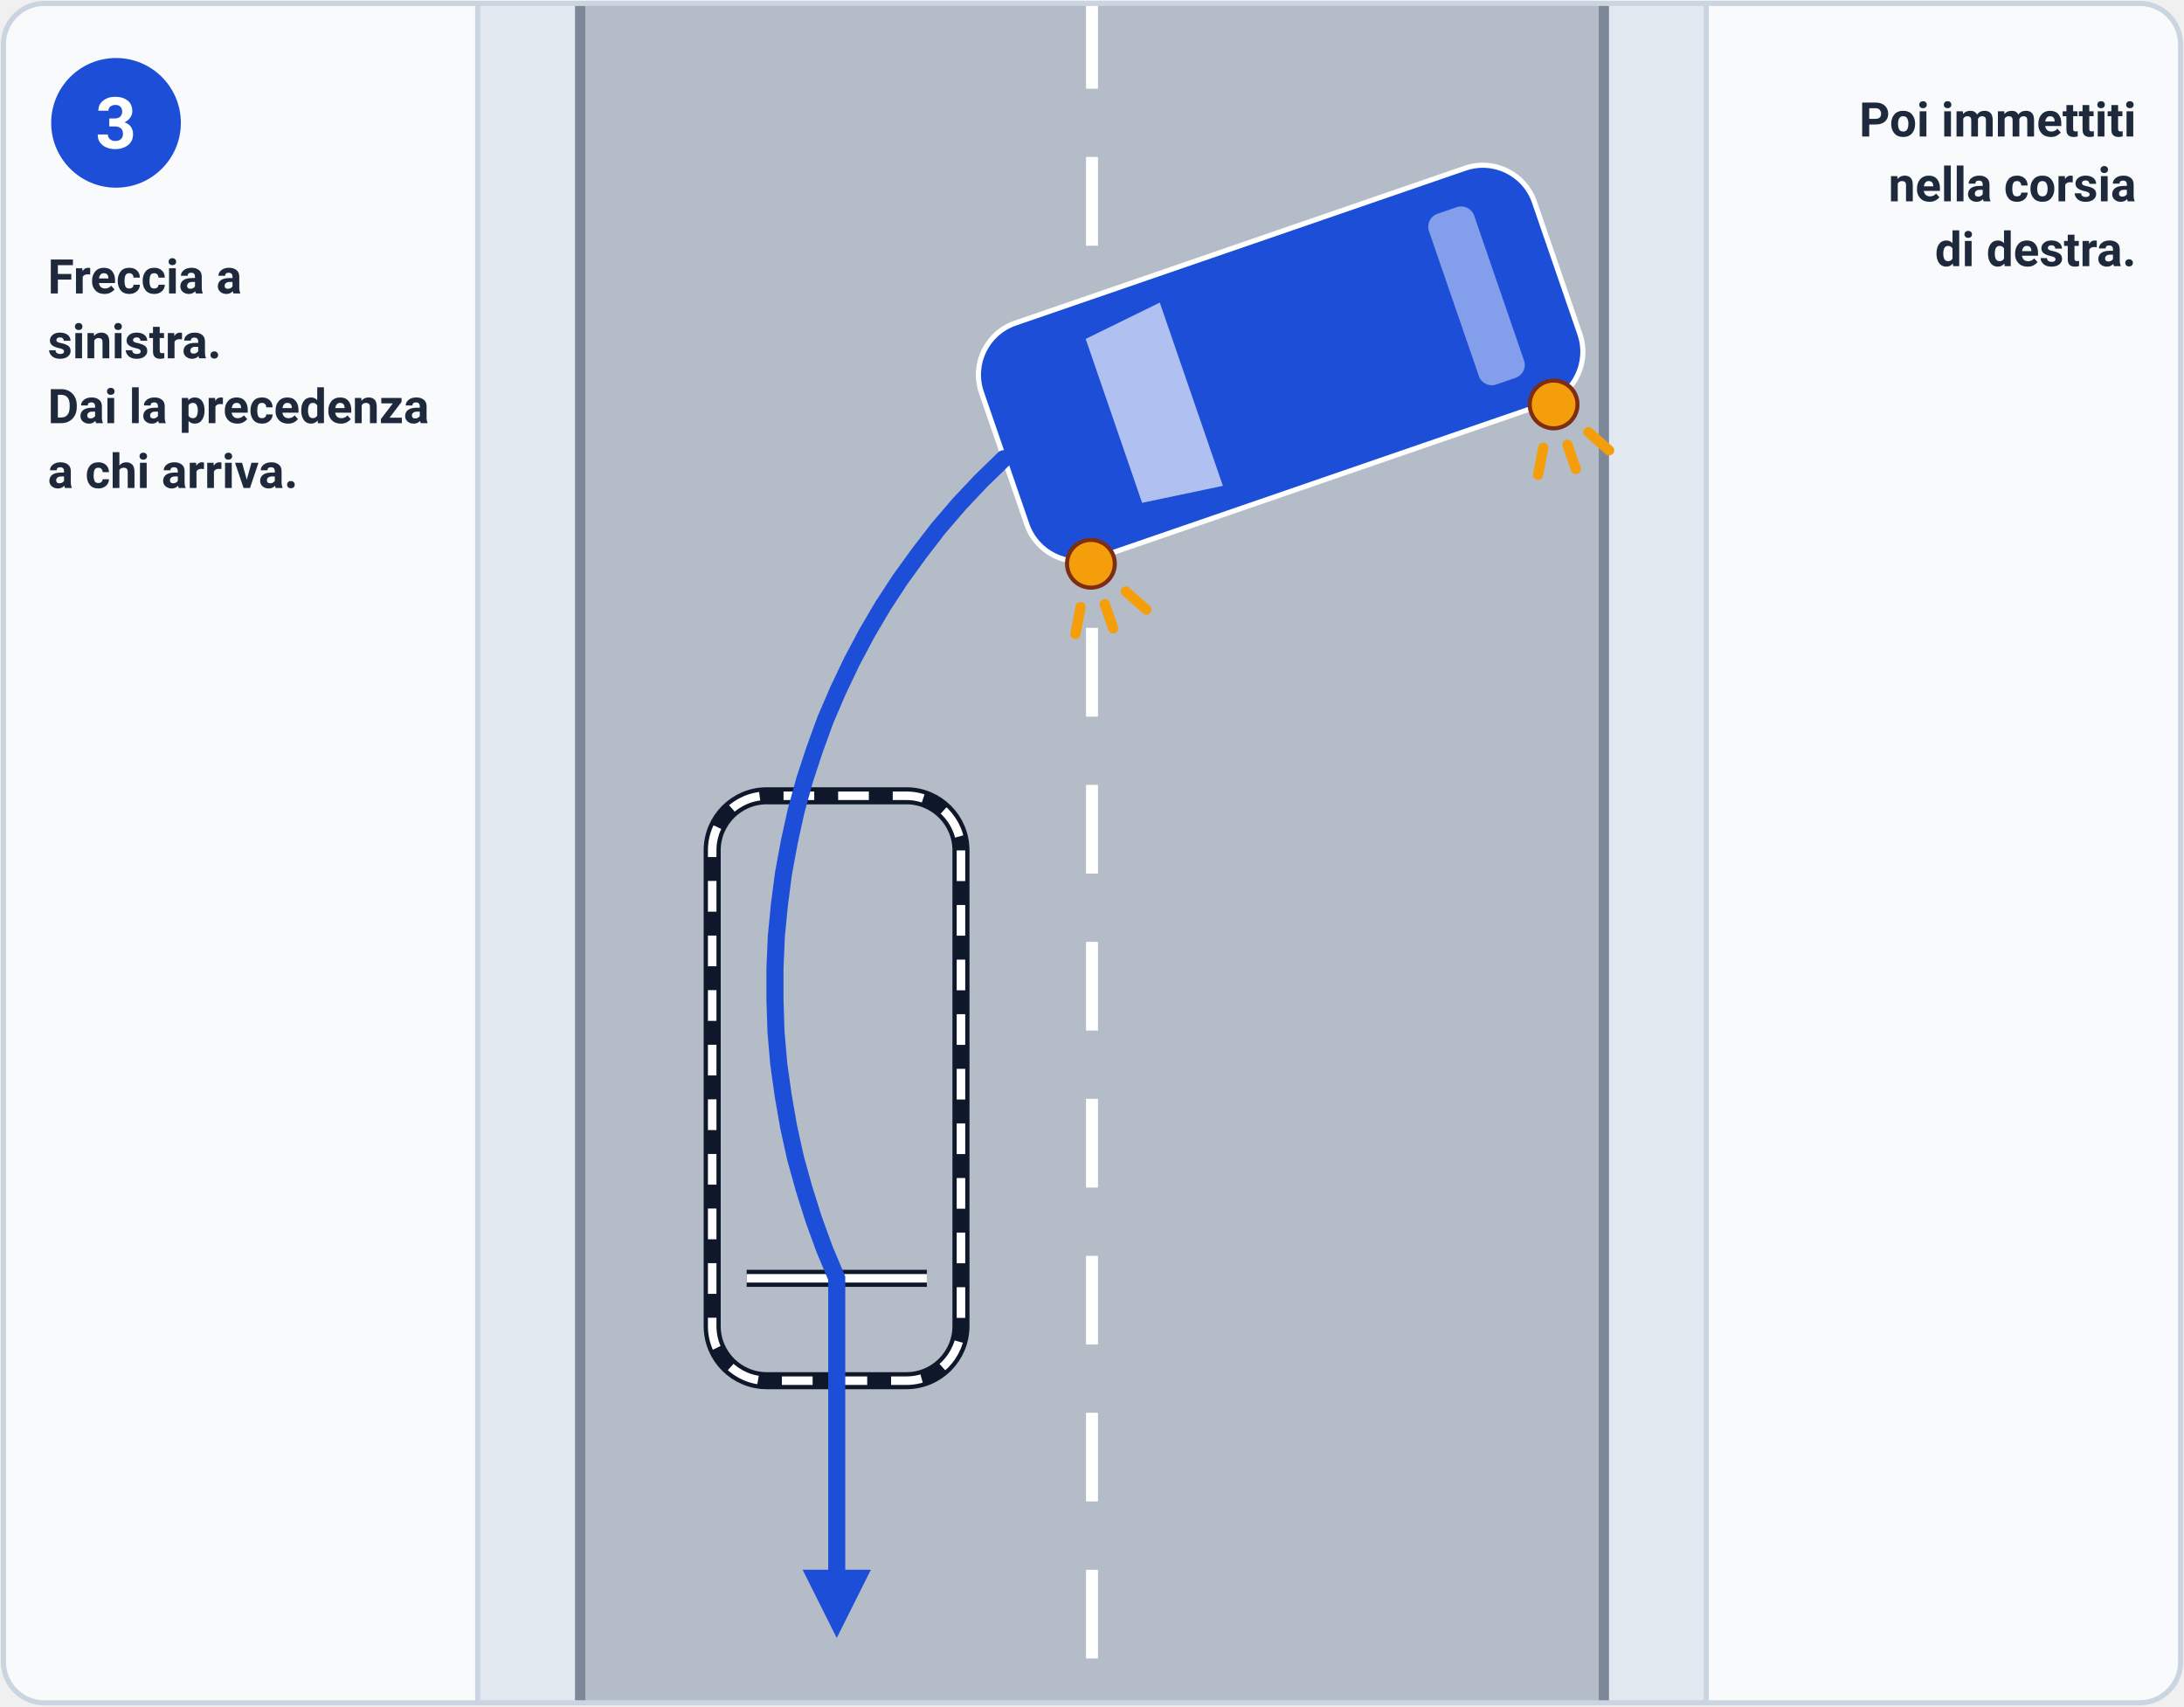
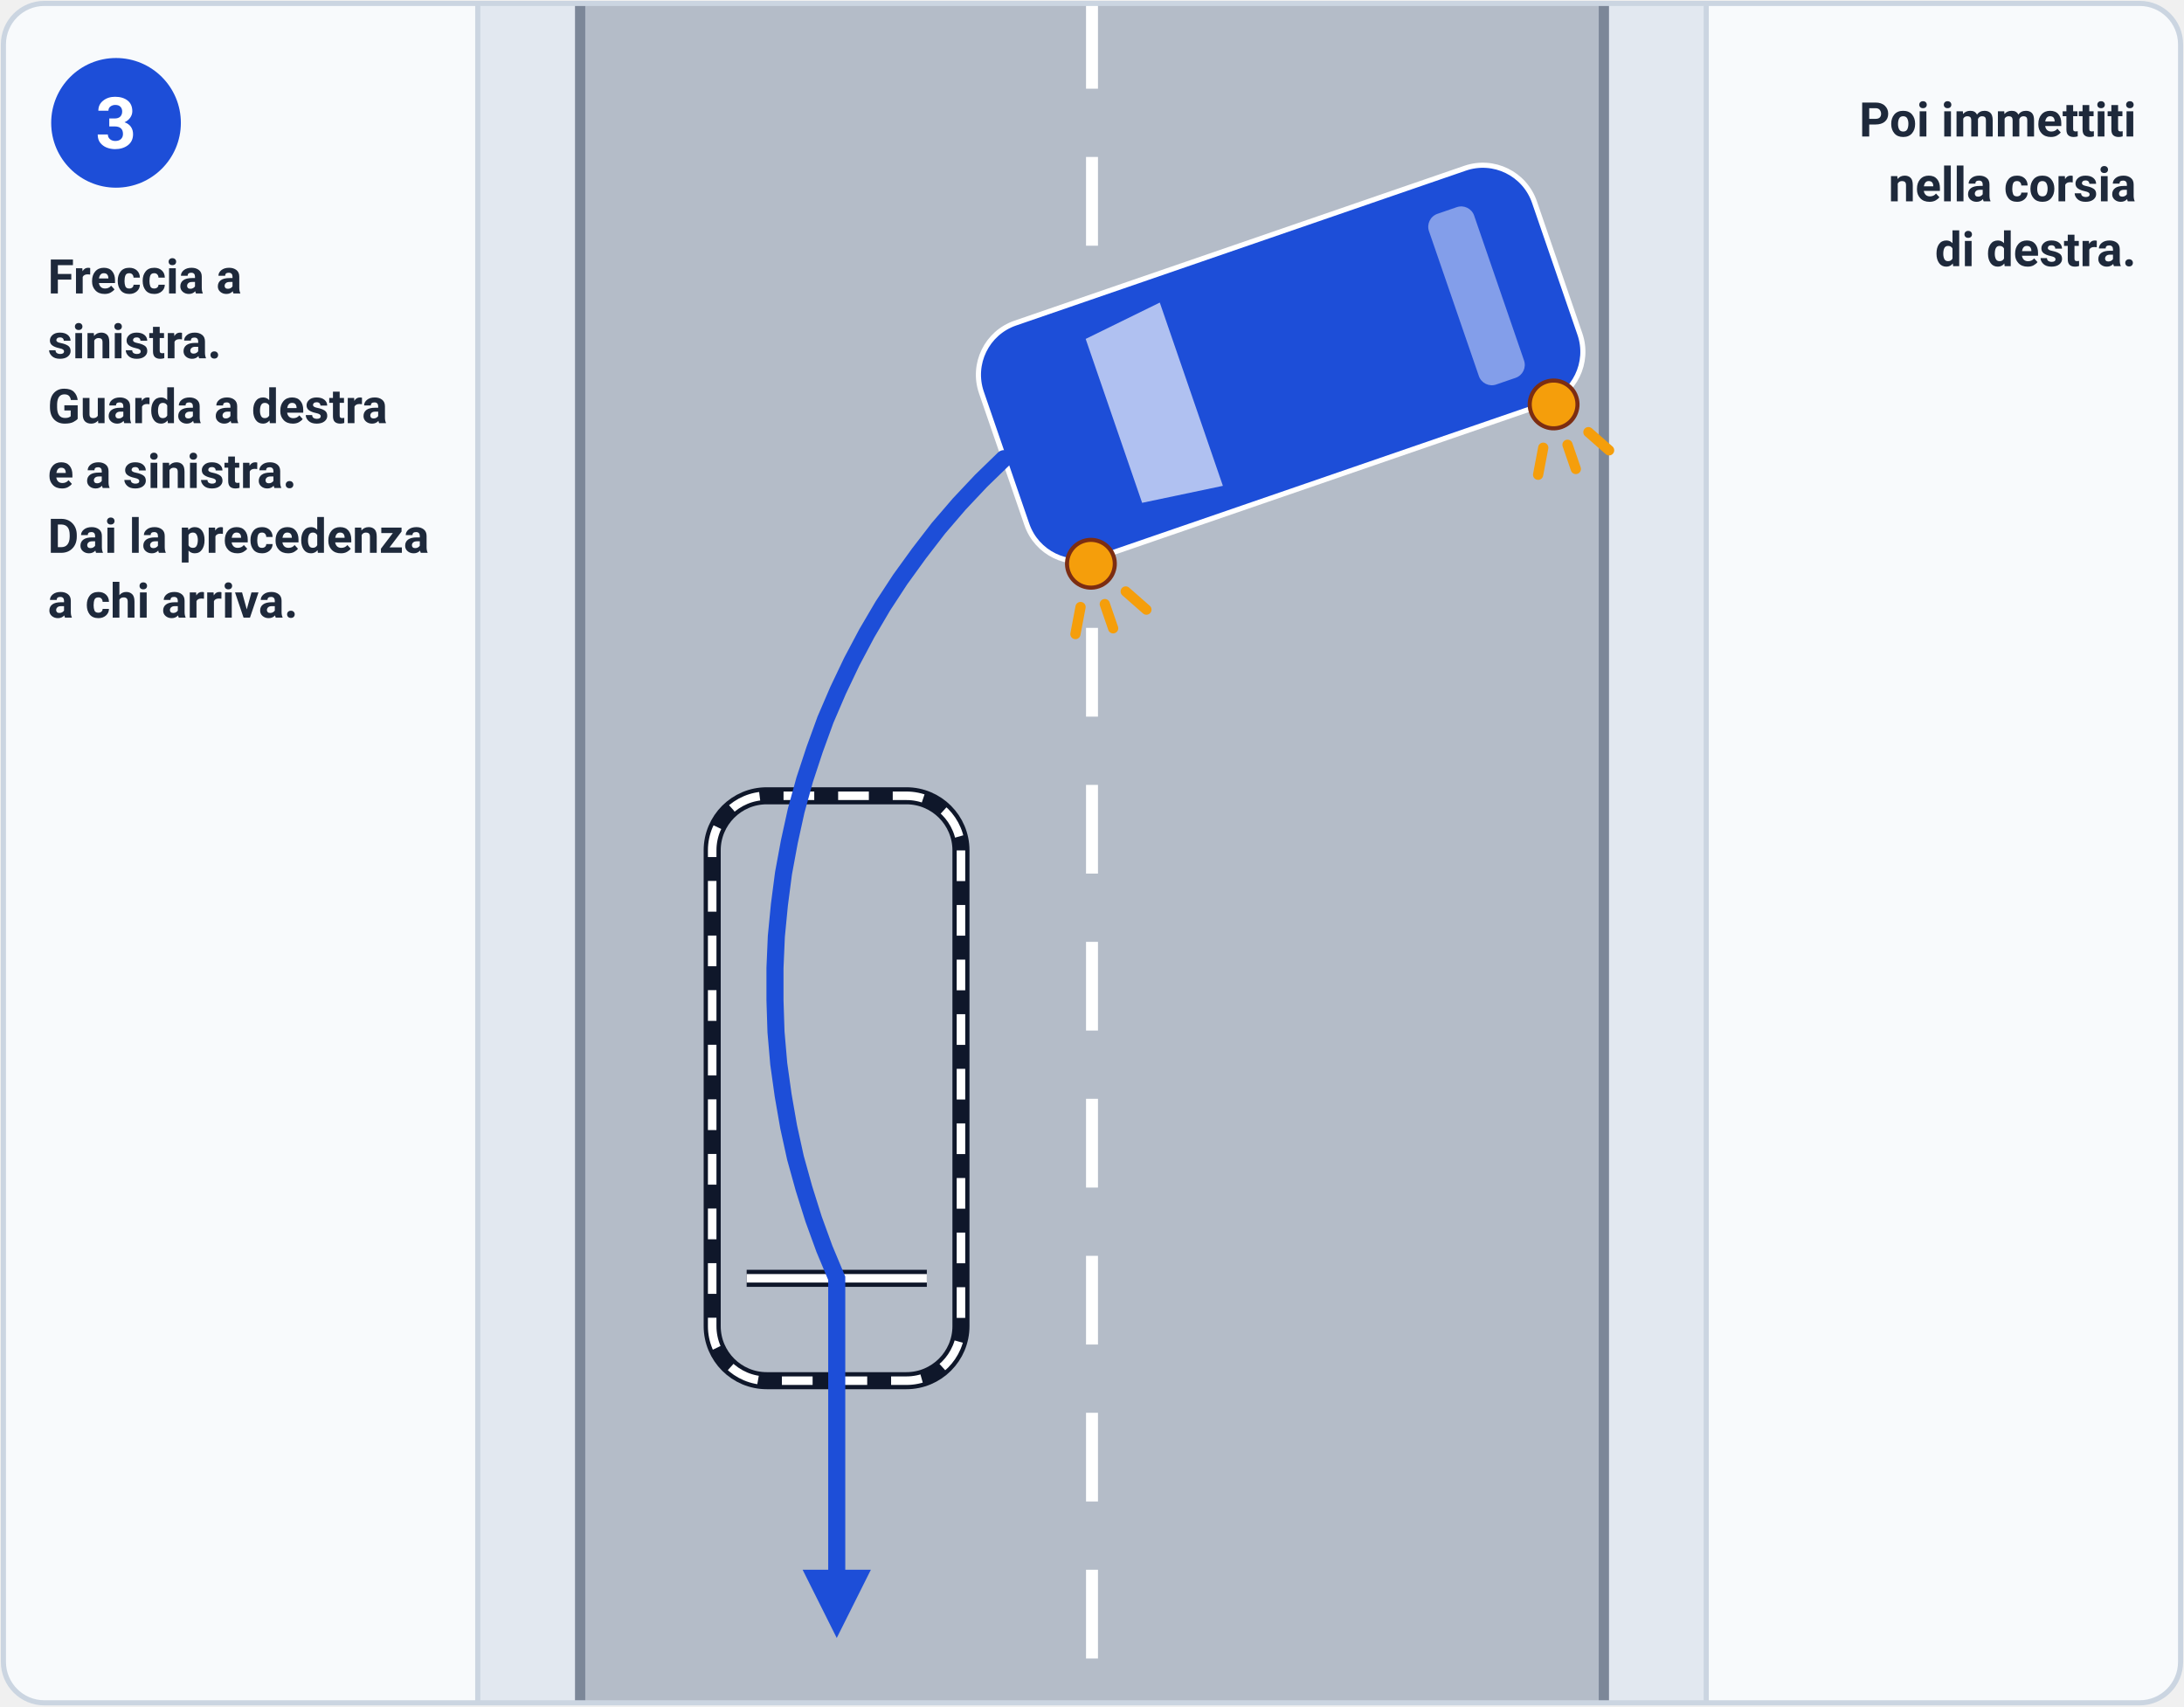
<svg xmlns="http://www.w3.org/2000/svg" viewBox="0 0 640 500" role="img" aria-label="Inversione di marcia, terza manovra, vista dall'alto. L'auto, con la freccia a sinistra, avanza sterzando a sinistra, entra nella corsia di destra del senso opposto e si allontana.">
  <defs>
    <clipPath id="card">
      <rect x="1" y="1" width="638" height="498" rx="12" />
    </clipPath>
    <marker id="ab" viewBox="0 0 10 10" refX="7" refY="5" markerWidth="4" markerHeight="4" orient="auto">
      <path d="M0,0 L10,5 L0,10 z" fill="#1D4ED8" />
    </marker>
  </defs>
  <rect x="1" y="1" width="638" height="498" rx="12" fill="#f8fafc" />
  <g clip-path="url(#card)">
    <rect x="140" y="0" width="360" height="500" fill="#E2E8F0" />
    <rect x="170" y="0" width="300" height="500" fill="#B4BCC8" />
    <line x1="170" y1="0" x2="170" y2="500" stroke="#7C8798" stroke-width="3" />
    <line x1="470" y1="0" x2="470" y2="500" stroke="#7C8798" stroke-width="3" />
    <line x1="140" y1="0" x2="140" y2="500" stroke="#cbd5e1" stroke-width="1.5" />
    <line x1="500" y1="0" x2="500" y2="500" stroke="#cbd5e1" stroke-width="1.5" />
    <line x1="320.0" y1="0" x2="320.0" y2="500" stroke="#ffffff" stroke-width="3.5" stroke-dasharray="26 20" />
    <g transform="translate(375.3 106.5) rotate(-199.0)">
      <rect x="-85.7" y="-36.4" width="171.4" height="72.9" rx="16" fill="#1D4ED8" stroke="#ffffff" stroke-width="1.5" />
      <path d="M 27.7 -28.4 L 51.7 -25.4 L 51.7 25.4 L 27.7 28.4 Z" fill="#ffffff" opacity=".65" />
      <rect x="-67.7" y="-26.4" width="14" height="52.9" rx="4" fill="#ffffff" opacity=".45" />
      <circle cx="71.7" cy="-37.4" r="7" fill="#F59E0B" stroke="#7C2D12" stroke-width="1.2" />
      <path d="M 64.7 -48.4 L 60.7 -55.4 M 71.7 -49.9 L 71.7 -57.4 M 78.7 -48.4 L 82.7 -55.4" stroke="#F59E0B" stroke-width="3" stroke-linecap="round" fill="none" />
      <circle cx="-71.7" cy="-37.4" r="7" fill="#F59E0B" stroke="#7C2D12" stroke-width="1.2" />
      <path d="M -78.7 -48.4 L -82.7 -55.4 M -71.7 -49.9 L -71.7 -57.4 M -64.7 -48.4 L -60.7 -55.4" stroke="#F59E0B" stroke-width="3" stroke-linecap="round" fill="none" />
    </g>
    <g transform="translate(245.2 318.9) rotate(-270.0)">
      <rect x="-85.7" y="-36.4" width="171.4" height="72.9" rx="16" fill="none" stroke="#0f172a" stroke-width="5" />
      <path d="M 55.7 -26.4 L 55.7 26.4" fill="none" stroke="#0f172a" stroke-width="5" />
      <rect x="-85.7" y="-36.4" width="171.4" height="72.9" rx="16" fill="none" stroke="#ffffff" stroke-width="2.5" stroke-dasharray="9 7" />
      <path d="M 55.7 -26.4 L 55.7 26.4" fill="none" stroke="#ffffff" stroke-width="2.5" />
    </g>
    <path d="M 294.2 134.4 L 287.5 140.9 L 281.1 147.7 L 275.0 154.8 L 269.3 162.2 L 263.8 169.8 L 258.7 177.6 L 254.0 185.6 L 249.6 193.9 L 245.6 202.3 L 241.9 210.9 L 238.7 219.7 L 235.8 228.5 L 233.3 237.6 L 231.3 246.7 L 229.6 255.9 L 228.4 265.1 L 227.5 274.4 L 227.1 283.7 L 227.1 293.1 L 227.4 302.4 L 228.2 311.7 L 229.5 321.0 L 231.1 330.2 L 233.1 339.3 L 235.6 348.3 L 238.4 357.2 L 241.6 366.0 L 245.2 374.6 L 245.2 474.0" fill="none" stroke="#1D4ED8" stroke-width="5" stroke-linecap="round" marker-end="url(#ab)" />
  </g>
  <rect x="1" y="1" width="638" height="498" rx="12" fill="none" stroke="#cbd5e1" stroke-width="1.5" />
  <circle cx="34" cy="36" r="19" fill="#1D4ED8" />
  <text x="34" y="43.5" text-anchor="middle" font-family="system-ui, -apple-system, 'Segoe UI', Roboto, sans-serif" font-size="21" font-weight="700" fill="#ffffff">3</text>
  <g font-family="system-ui, -apple-system, 'Segoe UI', Roboto, sans-serif" font-size="14" font-weight="600" fill="#1e293b">
    <text x="14" y="86">Freccia a</text>
    <text x="14" y="105">sinistra.</text>
-     <text x="14" y="124">Dai la precedenza</text>
-     <text x="14" y="143">a chi arriva.</text>
+     <text x="14" y="124">Guarda a destra</text>
+     <text x="14" y="143">e a sinistra.</text>
+     <text x="14" y="162">Dai la precedenza</text>
+     <text x="14" y="181">a chi arriva.</text>
    <text x="626" y="40" text-anchor="end">Poi immettiti</text>
    <text x="626" y="59" text-anchor="end">nella corsia</text>
    <text x="626" y="78" text-anchor="end">di destra.</text>
  </g>
</svg>
